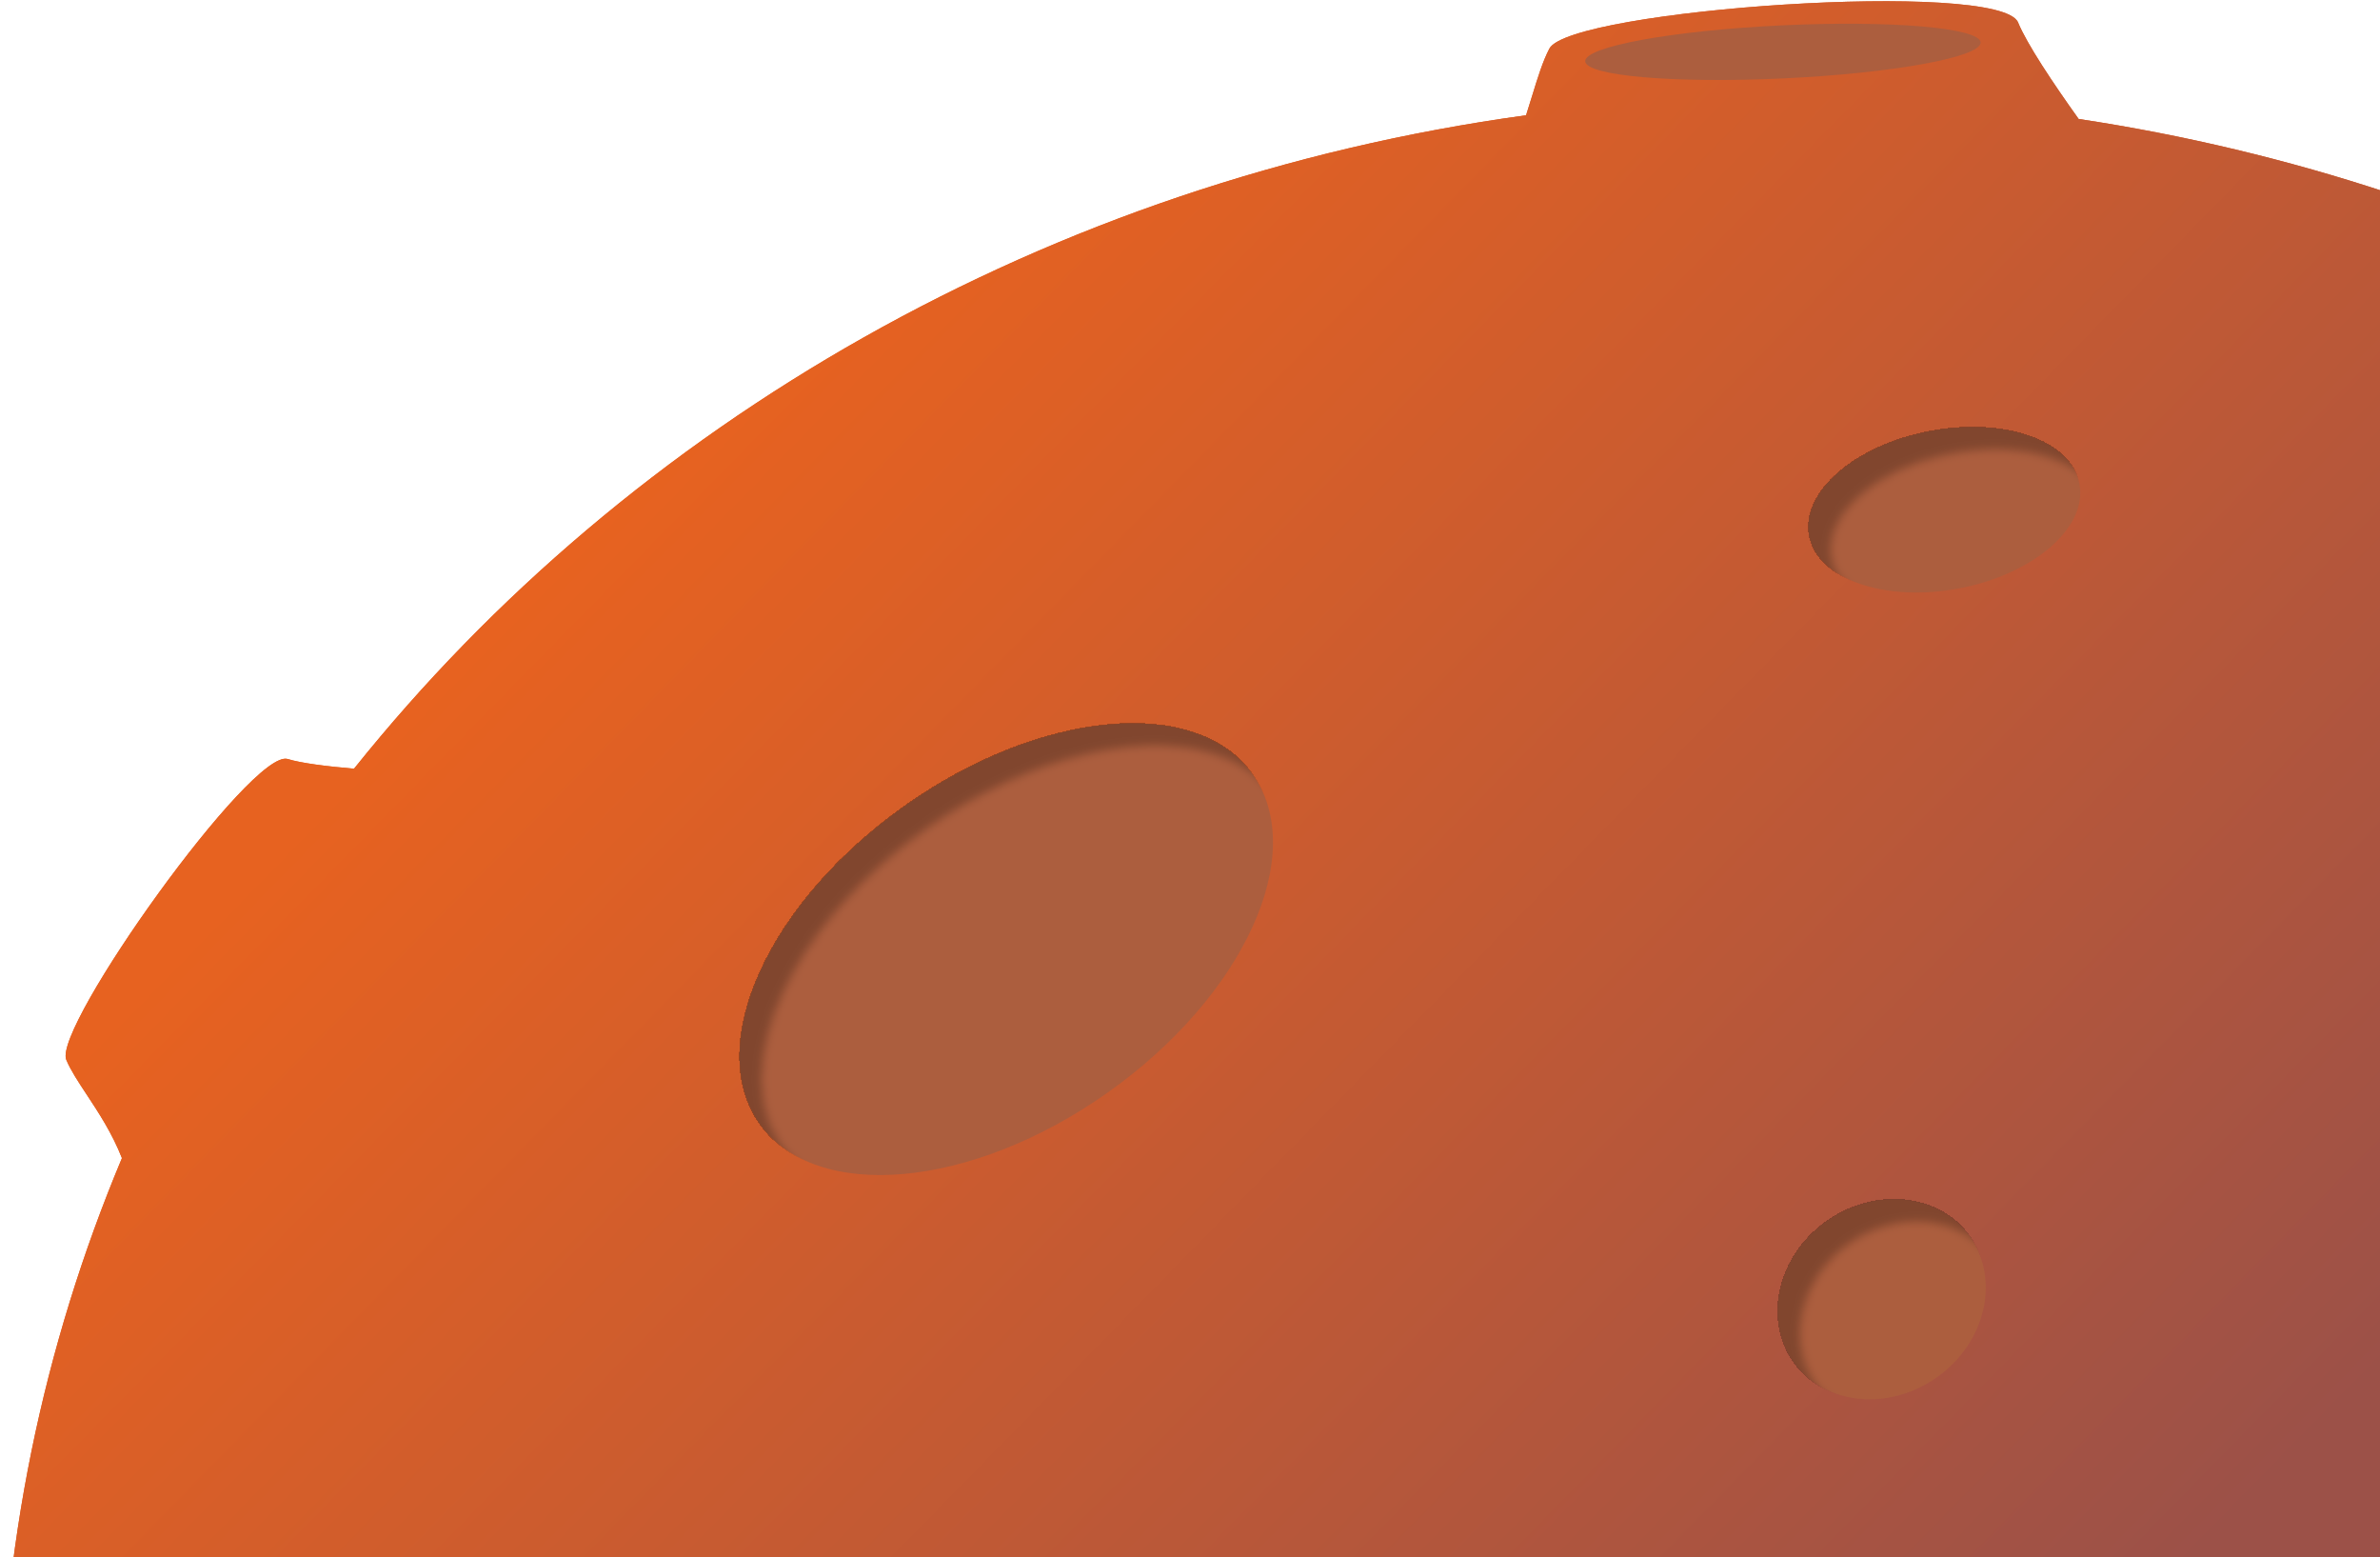
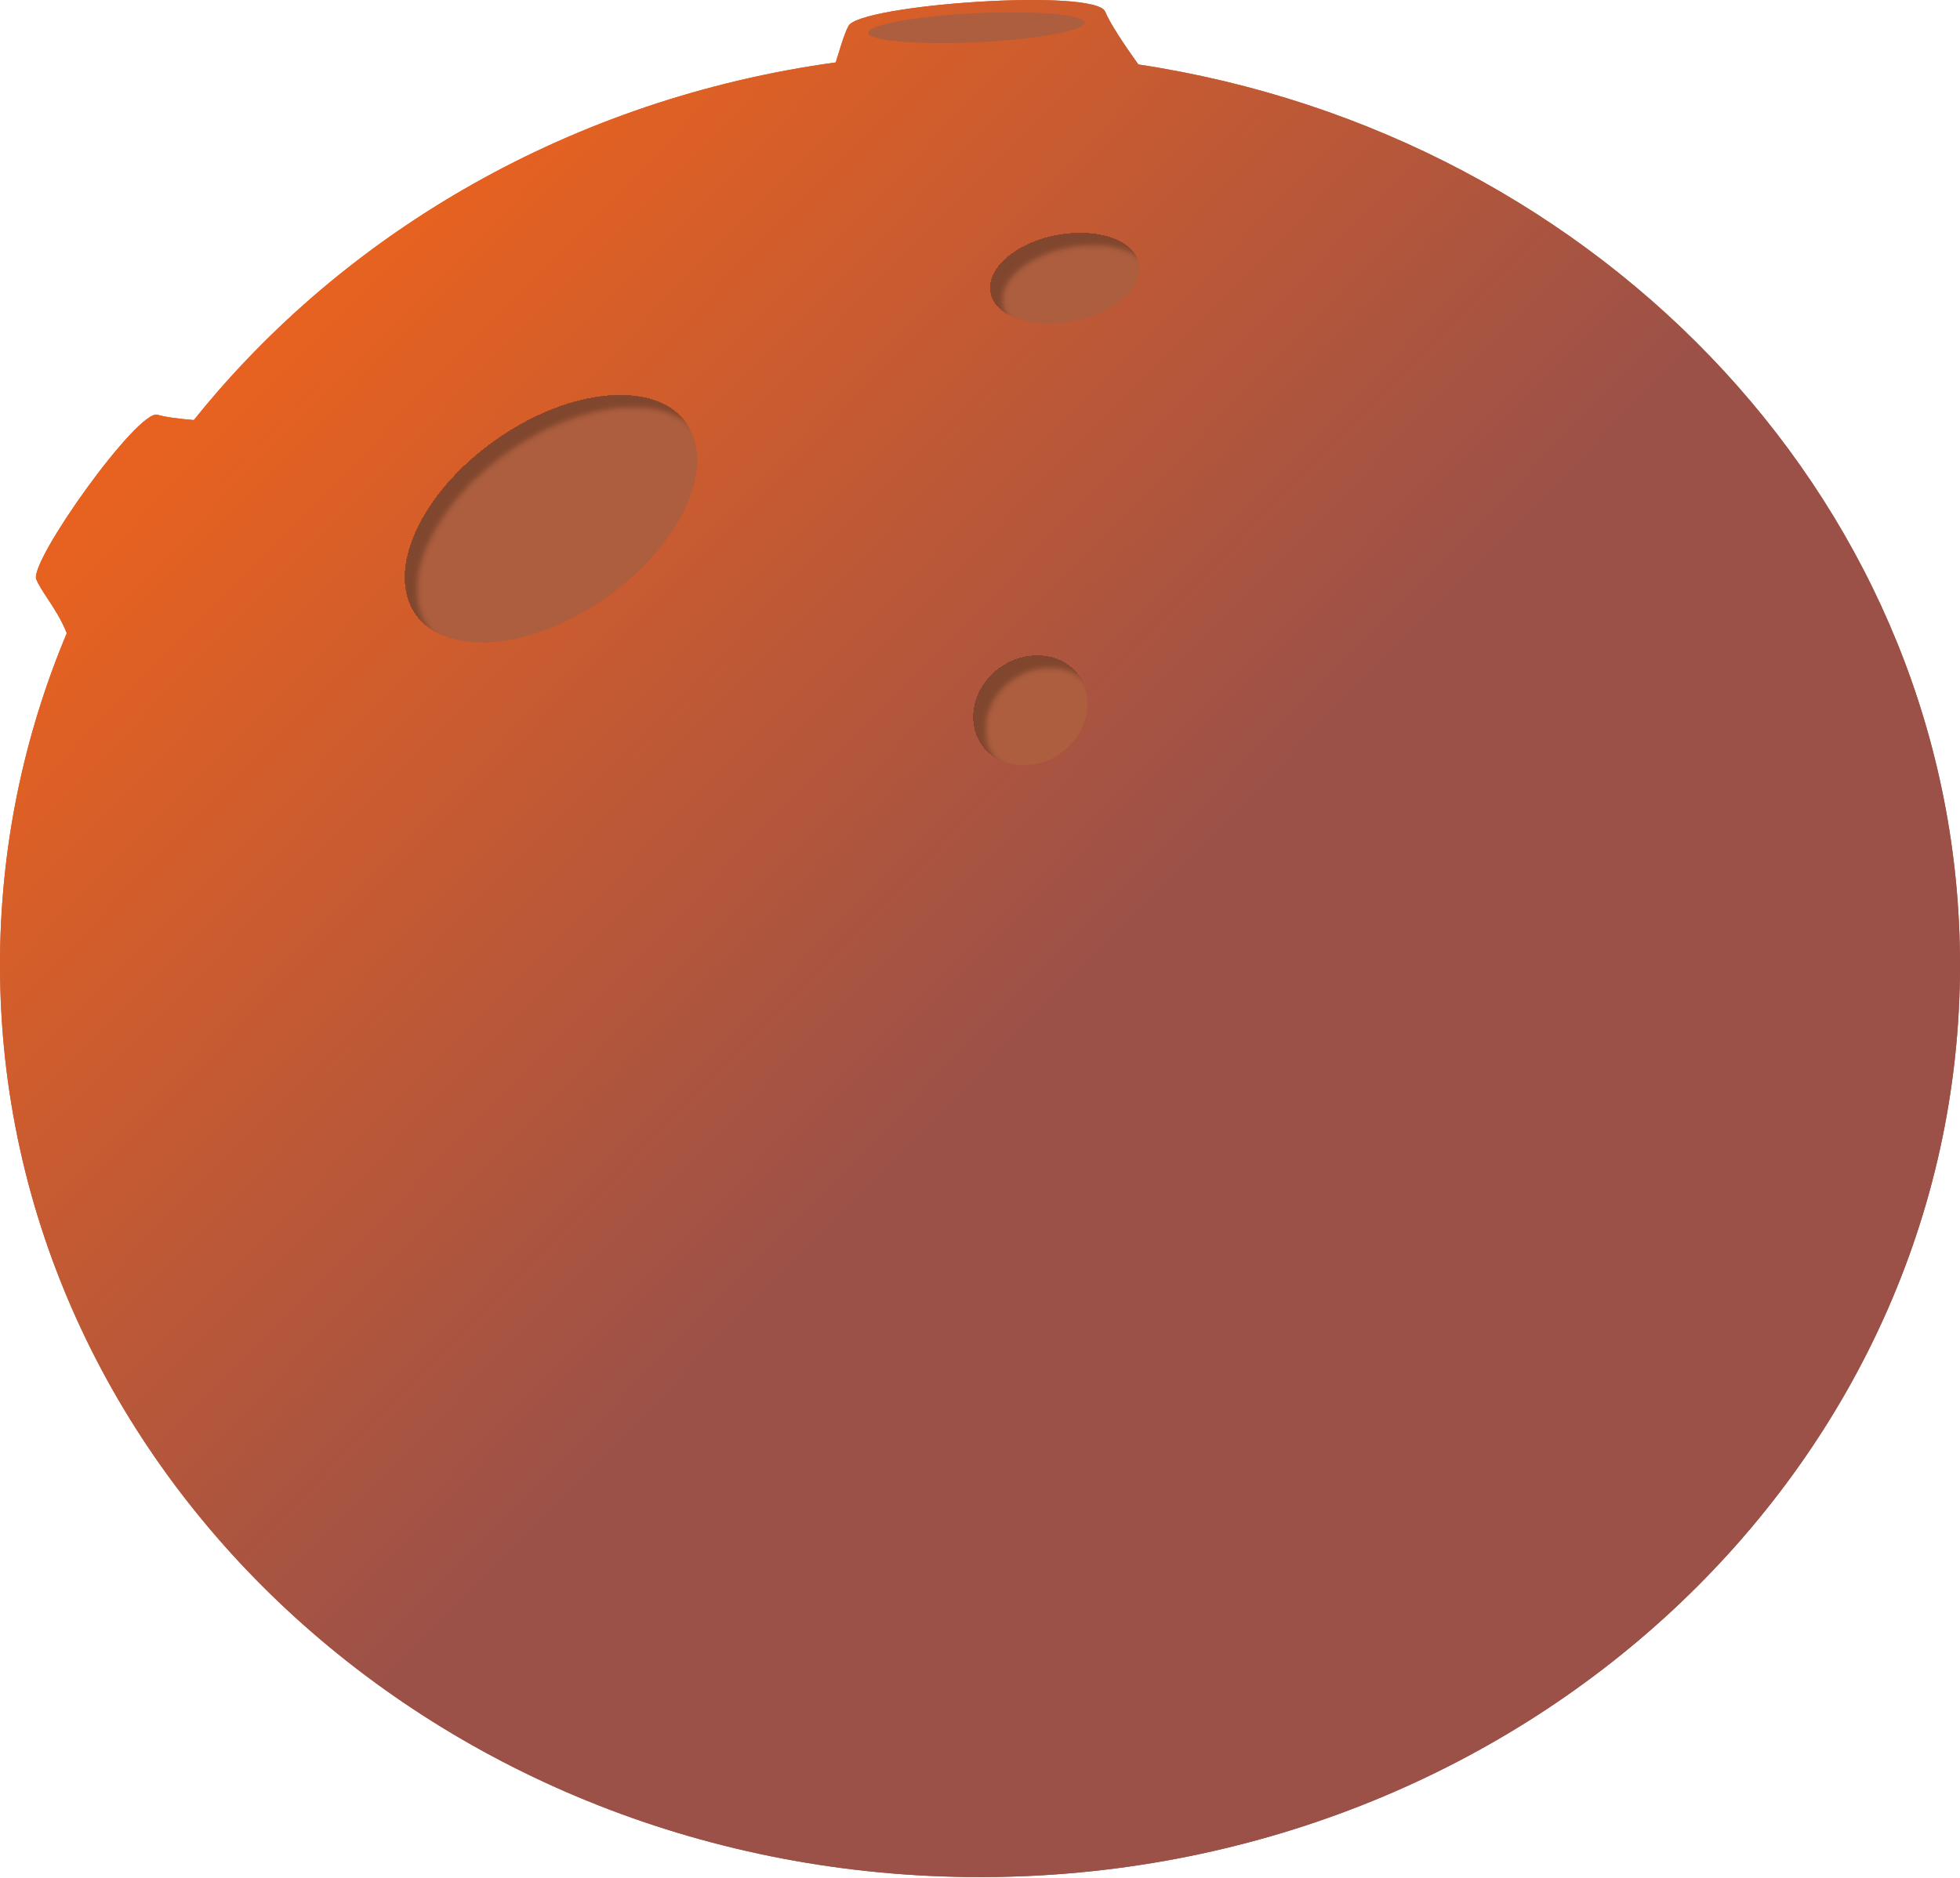
- <svg xmlns="http://www.w3.org/2000/svg" width="1052" height="688" viewBox="0 0 1052 688" fill="none">
-   <path fill-rule="evenodd" clip-rule="evenodd" d="M892.045 9.964C895.873 19.342 907.443 36.696 918.793 52.562C1294.88 109.443 1582 413.252 1582 779.5C1582 1186.26 1227.86 1516 791 1516C354.143 1516 0 1186.26 0 779.5C0 685.044 19.097 594.742 53.892 511.757C49.612 500.799 43.558 491.622 38.334 483.702C34.561 477.982 31.22 472.918 29.291 468.311C23.311 454.026 111.4 330.501 127.168 335.385C133.148 337.238 144.462 338.649 156.477 339.672C278.721 187.029 463.001 79.988 674.548 50.925C675.468 48.068 676.323 45.283 677.148 42.598L677.149 42.597C679.685 34.342 681.931 27.032 684.861 21.462C693.946 4.19 884.188 -9.281 892.045 9.964Z" fill="url(#paint0_linear)" />
-   <path fill-rule="evenodd" clip-rule="evenodd" d="M892.045 9.964C895.873 19.342 907.443 36.696 918.793 52.562C1294.88 109.443 1582 413.252 1582 779.5C1582 1186.26 1227.86 1516 791 1516C354.143 1516 0 1186.26 0 779.5C0 685.044 19.097 594.742 53.892 511.757C49.612 500.799 43.558 491.622 38.334 483.702C34.561 477.982 31.22 472.918 29.291 468.311C23.311 454.026 111.4 330.501 127.168 335.385C133.148 337.238 144.462 338.649 156.477 339.672C278.721 187.029 463.001 79.988 674.548 50.925C675.468 48.068 676.323 45.283 677.148 42.598L677.149 42.597C679.685 34.342 681.931 27.032 684.861 21.462C693.946 4.19 884.188 -9.281 892.045 9.964Z" fill="url(#paint1_linear)" />
-   <ellipse cx="788.075" cy="22.919" rx="87.484" ry="11.724" transform="rotate(-2.72978 788.075 22.9185)" fill="#AC5E3E" />
-   <g filter="url(#filter0_i)">
-     <ellipse cx="444.806" cy="419.447" rx="133.514" ry="77.588" transform="rotate(-35.2758 444.806 419.447)" fill="#AC5E3E" />
+ <svg xmlns="http://www.w3.org/2000/svg" width="1582" height="1516" viewBox="0 0 1582 1516" fill="none">
+   <path fill-rule="evenodd" clip-rule="evenodd" d="M892.045 9.424C895.873 18.803 907.443 36.156 918.793 52.022C1294.88 108.904 1582 412.713 1582 778.96C1582 1185.72 1227.86 1515.46 791 1515.46C354.143 1515.46 0 1185.72 0 778.96C0 684.505 19.097 594.202 53.892 511.217C49.612 500.259 43.558 491.082 38.334 483.162C34.561 477.442 31.22 472.378 29.291 467.771C23.311 453.487 111.4 329.962 127.168 334.846C133.148 336.698 144.462 338.109 156.477 339.132C278.721 186.489 463.001 79.448 674.548 50.386C675.468 47.528 676.323 44.743 677.148 42.059L677.149 42.057C679.685 33.802 681.931 26.492 684.861 20.922C693.946 3.65 884.188 -9.821 892.045 9.424Z" fill="url(#paint0_linear_33_3)" />
+   <path fill-rule="evenodd" clip-rule="evenodd" d="M892.045 9.424C895.873 18.803 907.443 36.156 918.793 52.022C1294.88 108.904 1582 412.712 1582 778.96C1582 1185.72 1227.86 1515.46 791 1515.46C354.143 1515.46 0 1185.72 0 778.96C0 684.505 19.097 594.202 53.892 511.217C49.612 500.259 43.558 491.082 38.334 483.162C34.561 477.442 31.22 472.378 29.291 467.771C23.311 453.487 111.4 329.962 127.168 334.846C133.148 336.698 144.462 338.109 156.477 339.132C278.721 186.489 463.001 79.448 674.548 50.386C675.468 47.528 676.323 44.743 677.148 42.059L677.149 42.057C679.685 33.802 681.931 26.492 684.861 20.922C693.946 3.65 884.188 -9.821 892.045 9.424Z" fill="url(#paint1_linear_33_3)" />
+   <ellipse cx="788.075" cy="22.379" rx="87.484" ry="11.724" transform="rotate(-2.72978 788.075 22.3788)" fill="#AC5E3E" />
+   <g filter="url(#filter0_i_33_3)">
+     <ellipse cx="444.806" cy="418.908" rx="133.514" ry="77.588" transform="rotate(-35.2758 444.806 418.908)" fill="#AC5E3E" />
  </g>
-   <g filter="url(#filter1_i)">
-     <ellipse cx="859.456" cy="225.289" rx="60.781" ry="35.321" transform="rotate(-10.8709 859.456 225.289)" fill="#AC5E3E" />
+   <g filter="url(#filter1_i_33_3)">
+     <ellipse cx="859.456" cy="224.749" rx="60.781" ry="35.321" transform="rotate(-10.8709 859.456 224.749)" fill="#AC5E3E" />
  </g>
-   <g filter="url(#filter2_i)">
-     <ellipse cx="831.793" cy="574.147" rx="47.791" ry="42.191" transform="rotate(-35.6843 831.793 574.147)" fill="#AC5E3E" />
+   <g filter="url(#filter2_i_33_3)">
+     <ellipse cx="831.793" cy="573.608" rx="47.791" ry="42.191" transform="rotate(-35.6843 831.793 573.608)" fill="#AC5E3E" />
  </g>
  <defs>
-     <filter id="filter0_i" x="291" y="279" width="311.613" height="284.895" filterUnits="userSpaceOnUse" color-interpolation-filters="sRGB">
+     <filter id="filter0_i_33_3" x="326.926" y="319.118" width="239.76" height="203.58" filterUnits="userSpaceOnUse" color-interpolation-filters="sRGB">
      <feFlood flood-opacity="0" result="BackgroundImageFix" />
      <feBlend mode="normal" in="SourceGraphic" in2="BackgroundImageFix" result="shape" />
      <feColorMatrix in="SourceAlpha" type="matrix" values="0 0 0 0 0 0 0 0 0 0 0 0 0 0 0 0 0 0 127 0" result="hardAlpha" />
      <feOffset dx="10" dy="10" />
      <feGaussianBlur stdDeviation="2" />
      <feComposite in2="hardAlpha" operator="arithmetic" k2="-1" k3="1" />
      <feColorMatrix type="matrix" values="0 0 0 0 0 0 0 0 0 0 0 0 0 0 0 0 0 0 0.25 0" />
-       <feBlend mode="normal" in2="shape" result="effect1_innerShadow" />
+       <feBlend mode="normal" in2="shape" result="effect1_innerShadow_33_3" />
    </filter>
-     <filter id="filter1_i" x="793.105" y="179.139" width="136.703" height="96.3" filterUnits="userSpaceOnUse" color-interpolation-filters="sRGB">
+     <filter id="filter1_i_33_3" x="799.39" y="188.207" width="124.132" height="77.084" filterUnits="userSpaceOnUse" color-interpolation-filters="sRGB">
      <feFlood flood-opacity="0" result="BackgroundImageFix" />
      <feBlend mode="normal" in="SourceGraphic" in2="BackgroundImageFix" result="shape" />
      <feColorMatrix in="SourceAlpha" type="matrix" values="0 0 0 0 0 0 0 0 0 0 0 0 0 0 0 0 0 0 127 0" result="hardAlpha" />
      <feOffset dx="10" dy="10" />
      <feGaussianBlur stdDeviation="2" />
      <feComposite in2="hardAlpha" operator="arithmetic" k2="-1" k3="1" />
      <feColorMatrix type="matrix" values="0 0 0 0 0 0 0 0 0 0 0 0 0 0 0 0 0 0 0.25 0" />
-       <feBlend mode="normal" in2="shape" result="effect1_innerShadow" />
+       <feBlend mode="normal" in2="shape" result="effect1_innerShadow_33_3" />
    </filter>
-     <filter id="filter2_i" x="768.364" y="512" width="130.858" height="128.294" filterUnits="userSpaceOnUse" color-interpolation-filters="sRGB">
+     <filter id="filter2_i_33_3" x="785.825" y="529.43" width="95.936" height="92.356" filterUnits="userSpaceOnUse" color-interpolation-filters="sRGB">
      <feFlood flood-opacity="0" result="BackgroundImageFix" />
      <feBlend mode="normal" in="SourceGraphic" in2="BackgroundImageFix" result="shape" />
      <feColorMatrix in="SourceAlpha" type="matrix" values="0 0 0 0 0 0 0 0 0 0 0 0 0 0 0 0 0 0 127 0" result="hardAlpha" />
      <feOffset dx="10" dy="10" />
      <feGaussianBlur stdDeviation="2" />
      <feComposite in2="hardAlpha" operator="arithmetic" k2="-1" k3="1" />
      <feColorMatrix type="matrix" values="0 0 0 0 0 0 0 0 0 0 0 0 0 0 0 0 0 0 0.25 0" />
-       <feBlend mode="normal" in2="shape" result="effect1_innerShadow" />
+       <feBlend mode="normal" in2="shape" result="effect1_innerShadow_33_3" />
    </filter>
-     <linearGradient id="paint0_linear" x1="350" y1="142.5" x2="1409" y2="1310.5" gradientUnits="userSpaceOnUse">
+     <linearGradient id="paint0_linear_33_3" x1="350" y1="141.96" x2="1409" y2="1309.96" gradientUnits="userSpaceOnUse">
      <stop stop-color="#E76220" />
      <stop offset="1" stop-color="#9C5148" />
    </linearGradient>
-     <linearGradient id="paint1_linear" x1="350" y1="142.5" x2="945.5" y2="726" gradientUnits="userSpaceOnUse">
+     <linearGradient id="paint1_linear_33_3" x1="350" y1="141.96" x2="945.5" y2="725.46" gradientUnits="userSpaceOnUse">
      <stop stop-color="#E76220" />
      <stop offset="0.991" stop-color="#9C5148" />
    </linearGradient>
  </defs>
</svg>
